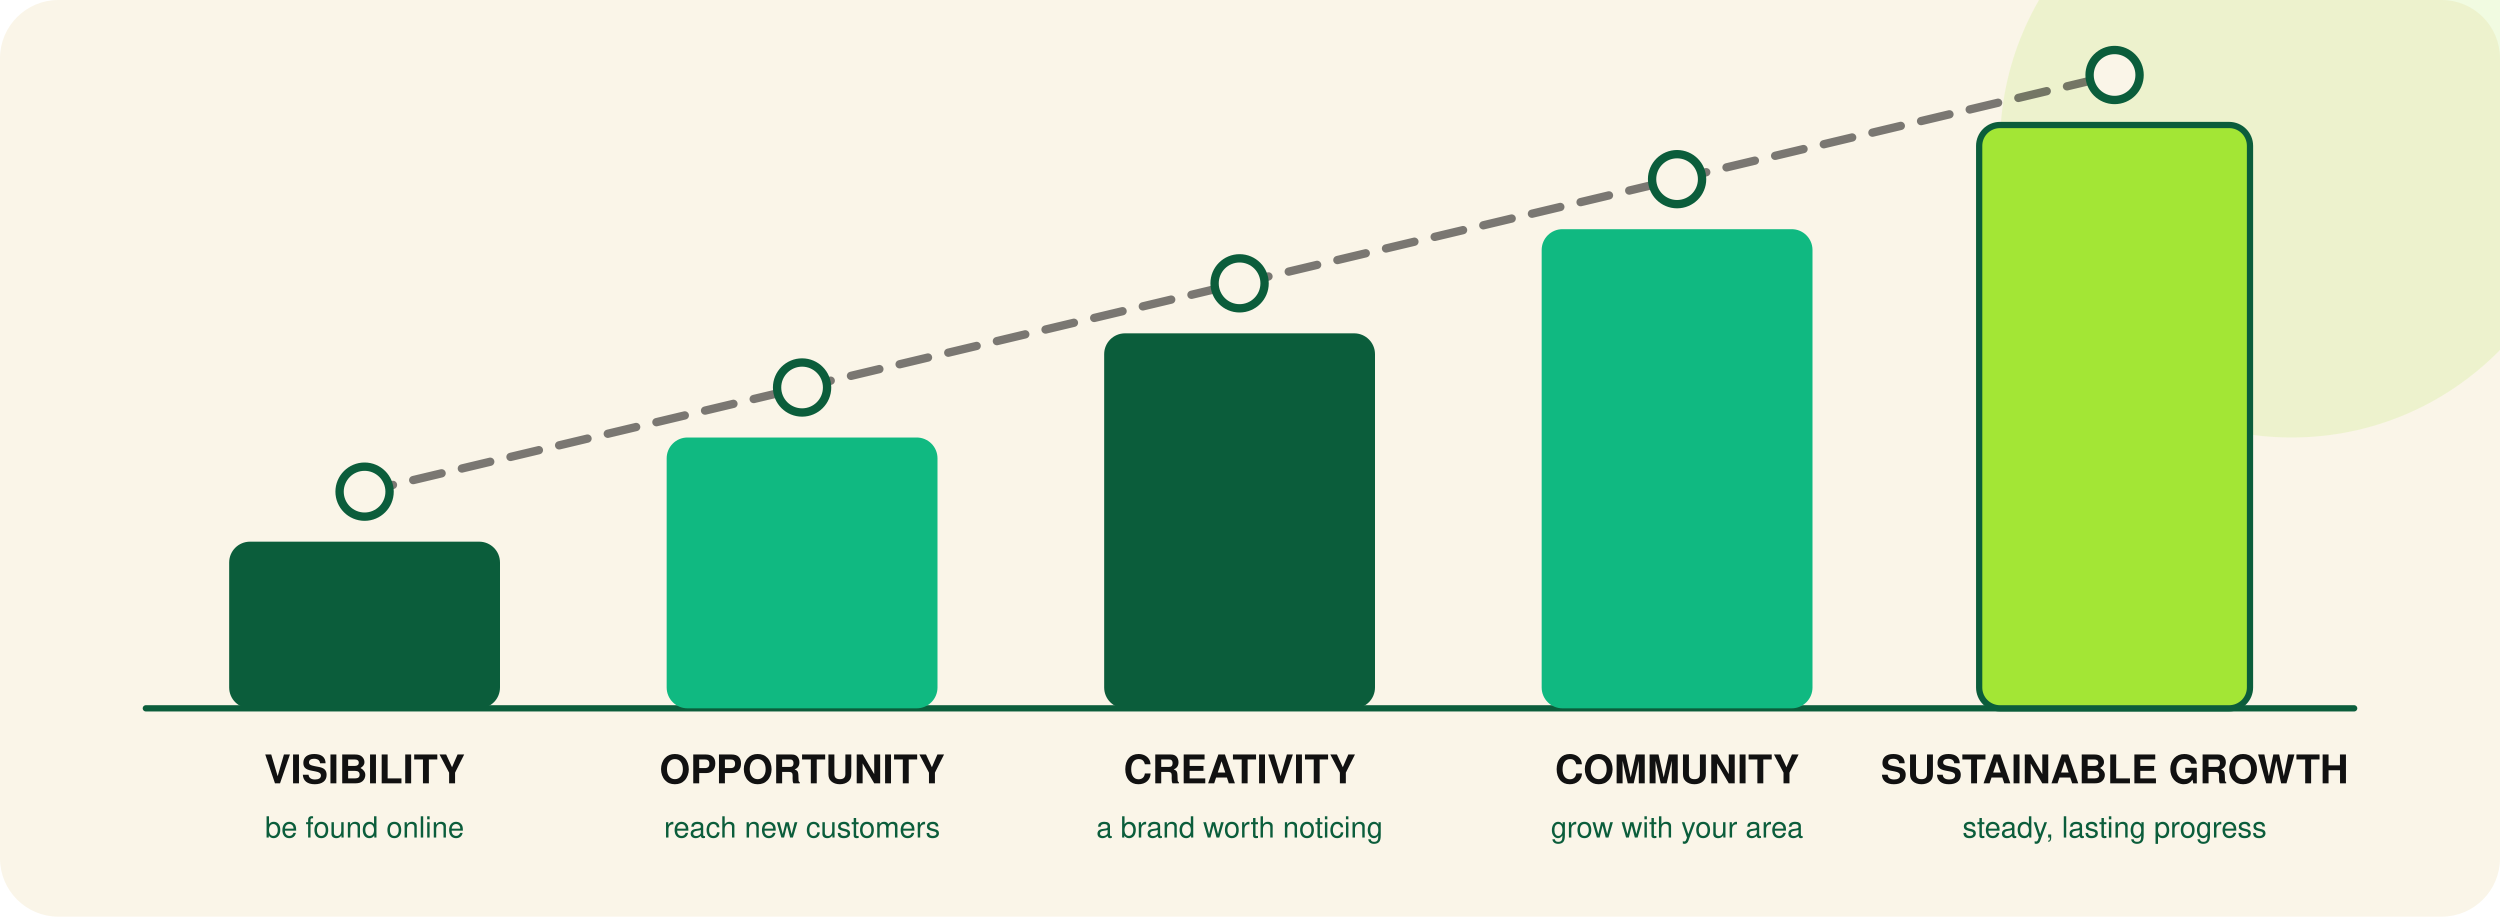
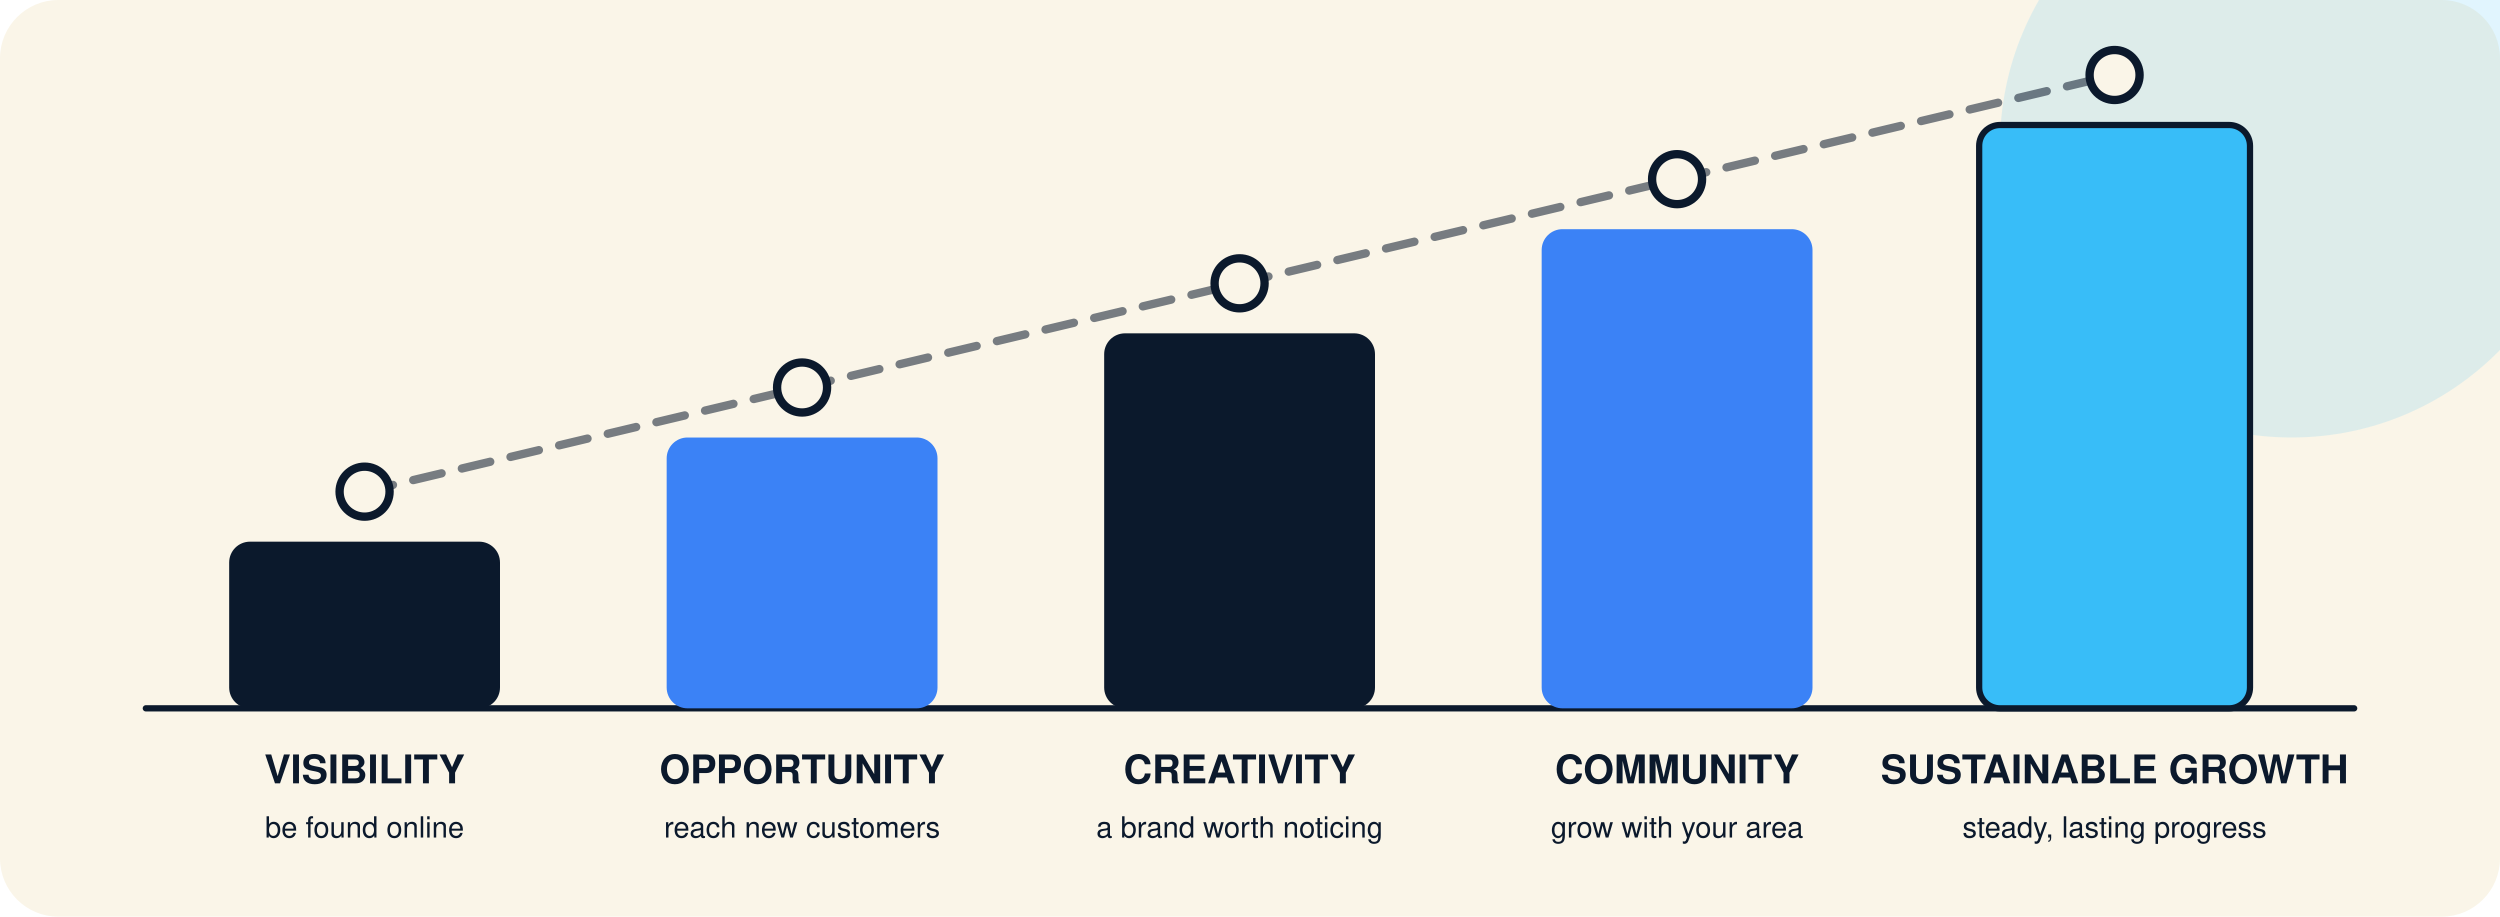
<svg xmlns="http://www.w3.org/2000/svg" viewBox="0 0 1200 440" width="1200" height="440" role="img" aria-labelledby="t d">
  <rect width="1200" height="440" rx="28" fill="#FAF5E8" />
-   <circle cx="1100" cy="70" r="140" fill="#A3E635" opacity="0.15" />
-   <line x1="70" y1="340" x2="1130" y2="340" stroke="#0B5D3B" stroke-width="3" stroke-linecap="round" />
+   <circle cx="1100" cy="70" r="140" fill="#38BDF8" opacity="0.15" />
+   <line x1="70" y1="340" x2="1130" y2="340" stroke="#0B192C" stroke-width="3" stroke-linecap="round" />
  <g font-family="Segoe UI, Helvetica, Arial, sans-serif" text-anchor="middle">
-     <rect x="110" y="260" width="130" height="80" rx="10" fill="#0B5D3B">
+     <rect x="110" y="260" width="130" height="80" rx="10" fill="#0B192C">
      <animate attributeName="y" values="340;260" dur="1s" begin="0.2s" fill="freeze" />
      <animate attributeName="height" values="0;80" dur="1s" begin="0.2s" fill="freeze" />
    </rect>
-     <rect x="320" y="210" width="130" height="130" rx="10" fill="#10B981">
+     <rect x="320" y="210" width="130" height="130" rx="10" fill="#3B82F6">
      <animate attributeName="y" values="340;210" dur="1s" begin="0.5s" fill="freeze" />
      <animate attributeName="height" values="0;130" dur="1s" begin="0.5s" fill="freeze" />
    </rect>
-     <rect x="530" y="160" width="130" height="180" rx="10" fill="#0B5D3B">
+     <rect x="530" y="160" width="130" height="180" rx="10" fill="#0B192C">
      <animate attributeName="y" values="340;160" dur="1s" begin="0.8s" fill="freeze" />
      <animate attributeName="height" values="0;180" dur="1s" begin="0.8s" fill="freeze" />
    </rect>
-     <rect x="740" y="110" width="130" height="230" rx="10" fill="#10B981">
+     <rect x="740" y="110" width="130" height="230" rx="10" fill="#3B82F6">
      <animate attributeName="y" values="340;110" dur="1s" begin="1.1s" fill="freeze" />
      <animate attributeName="height" values="0;230" dur="1s" begin="1.1s" fill="freeze" />
    </rect>
-     <rect x="950" y="60" width="130" height="280" rx="10" fill="#A3E635" stroke="#0B5D3B" stroke-width="3">
+     <rect x="950" y="60" width="130" height="280" rx="10" fill="#38BDF8" stroke="#0B192C" stroke-width="3">
      <animate attributeName="y" values="340;60" dur="1s" begin="1.4s" fill="freeze" />
      <animate attributeName="height" values="0;280" dur="1s" begin="1.4s" fill="freeze" />
    </rect>
-     <polyline points="175,236 385,186 595,136 805,86 1015,36" fill="none" stroke="#111111" stroke-width="4" stroke-linecap="round" stroke-linejoin="round" stroke-dasharray="14 10" opacity="0.55">
+     <polyline points="175,236 385,186 595,136 805,86 1015,36" fill="none" stroke="#0b192c" stroke-width="4" stroke-linecap="round" stroke-linejoin="round" stroke-dasharray="14 10" opacity="0.55">
      <animate attributeName="stroke-dashoffset" values="48;0" dur="2s" repeatCount="indefinite" />
    </polyline>
-     <g fill="#FAF5E8" stroke="#0B5D3B" stroke-width="4">
+     <g fill="#FAF5E8" stroke="#0B192C" stroke-width="4">
      <circle cx="175" cy="236" r="12" />
      <circle cx="385" cy="186" r="12" />
      <circle cx="595" cy="136" r="12" />
      <circle cx="805" cy="86" r="12" />
      <circle cx="1015" cy="36" r="12">
        <animate attributeName="r" values="12;17;12" dur="2.4s" repeatCount="indefinite" />
      </circle>
    </g>
-     <g font-size="19" font-weight="700" fill="#111111">
+     <g font-size="19" font-weight="700" fill="#0b192c">
      <text x="175" y="376">VISIBILITY</text>
      <text x="385" y="376">OPPORTUNITY</text>
      <text x="595" y="376">CREATIVITY</text>
      <text x="805" y="376">COMMUNITY</text>
      <text x="1015" y="376">SUSTAINABLE GROWTH</text>
    </g>
-     <g font-size="14" fill="#0B5D3B">
+     <g font-size="14" fill="#0B192C">
      <text x="175" y="402">be found online</text>
      <text x="385" y="402">reach new customers</text>
      <text x="595" y="402">a brand worth noticing</text>
      <text x="805" y="402">grow with your area</text>
      <text x="1015" y="402">steady, lasting progress</text>
    </g>
  </g>
</svg>
